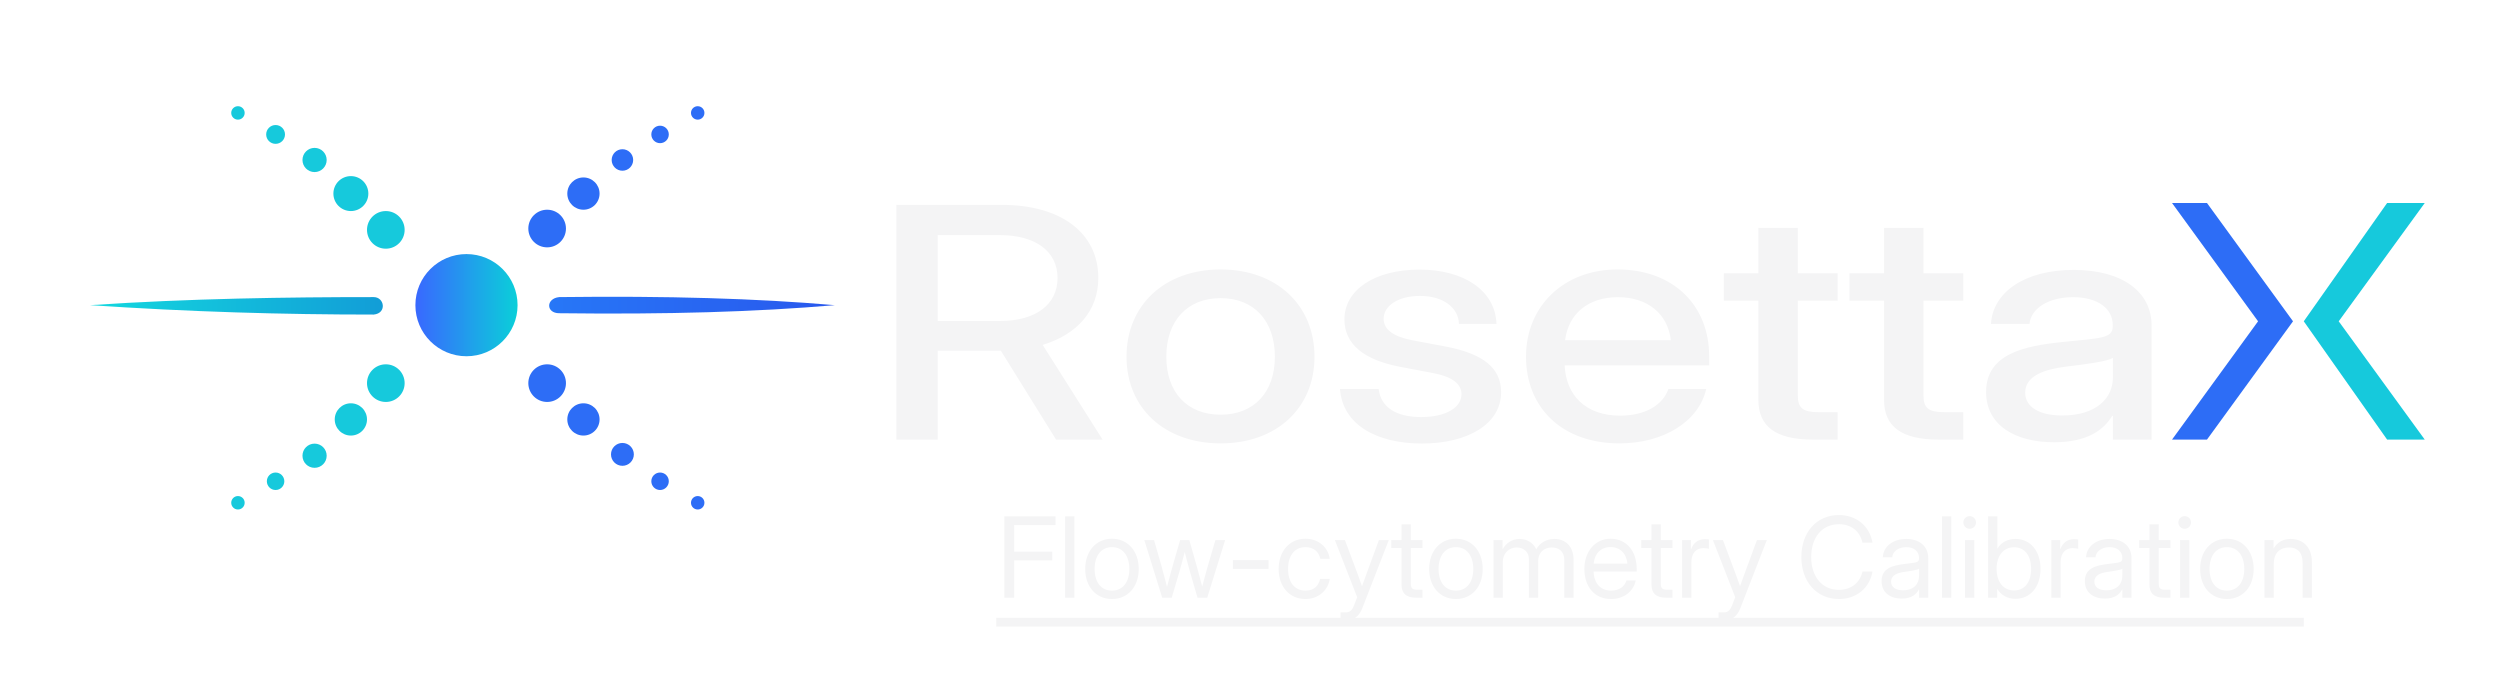
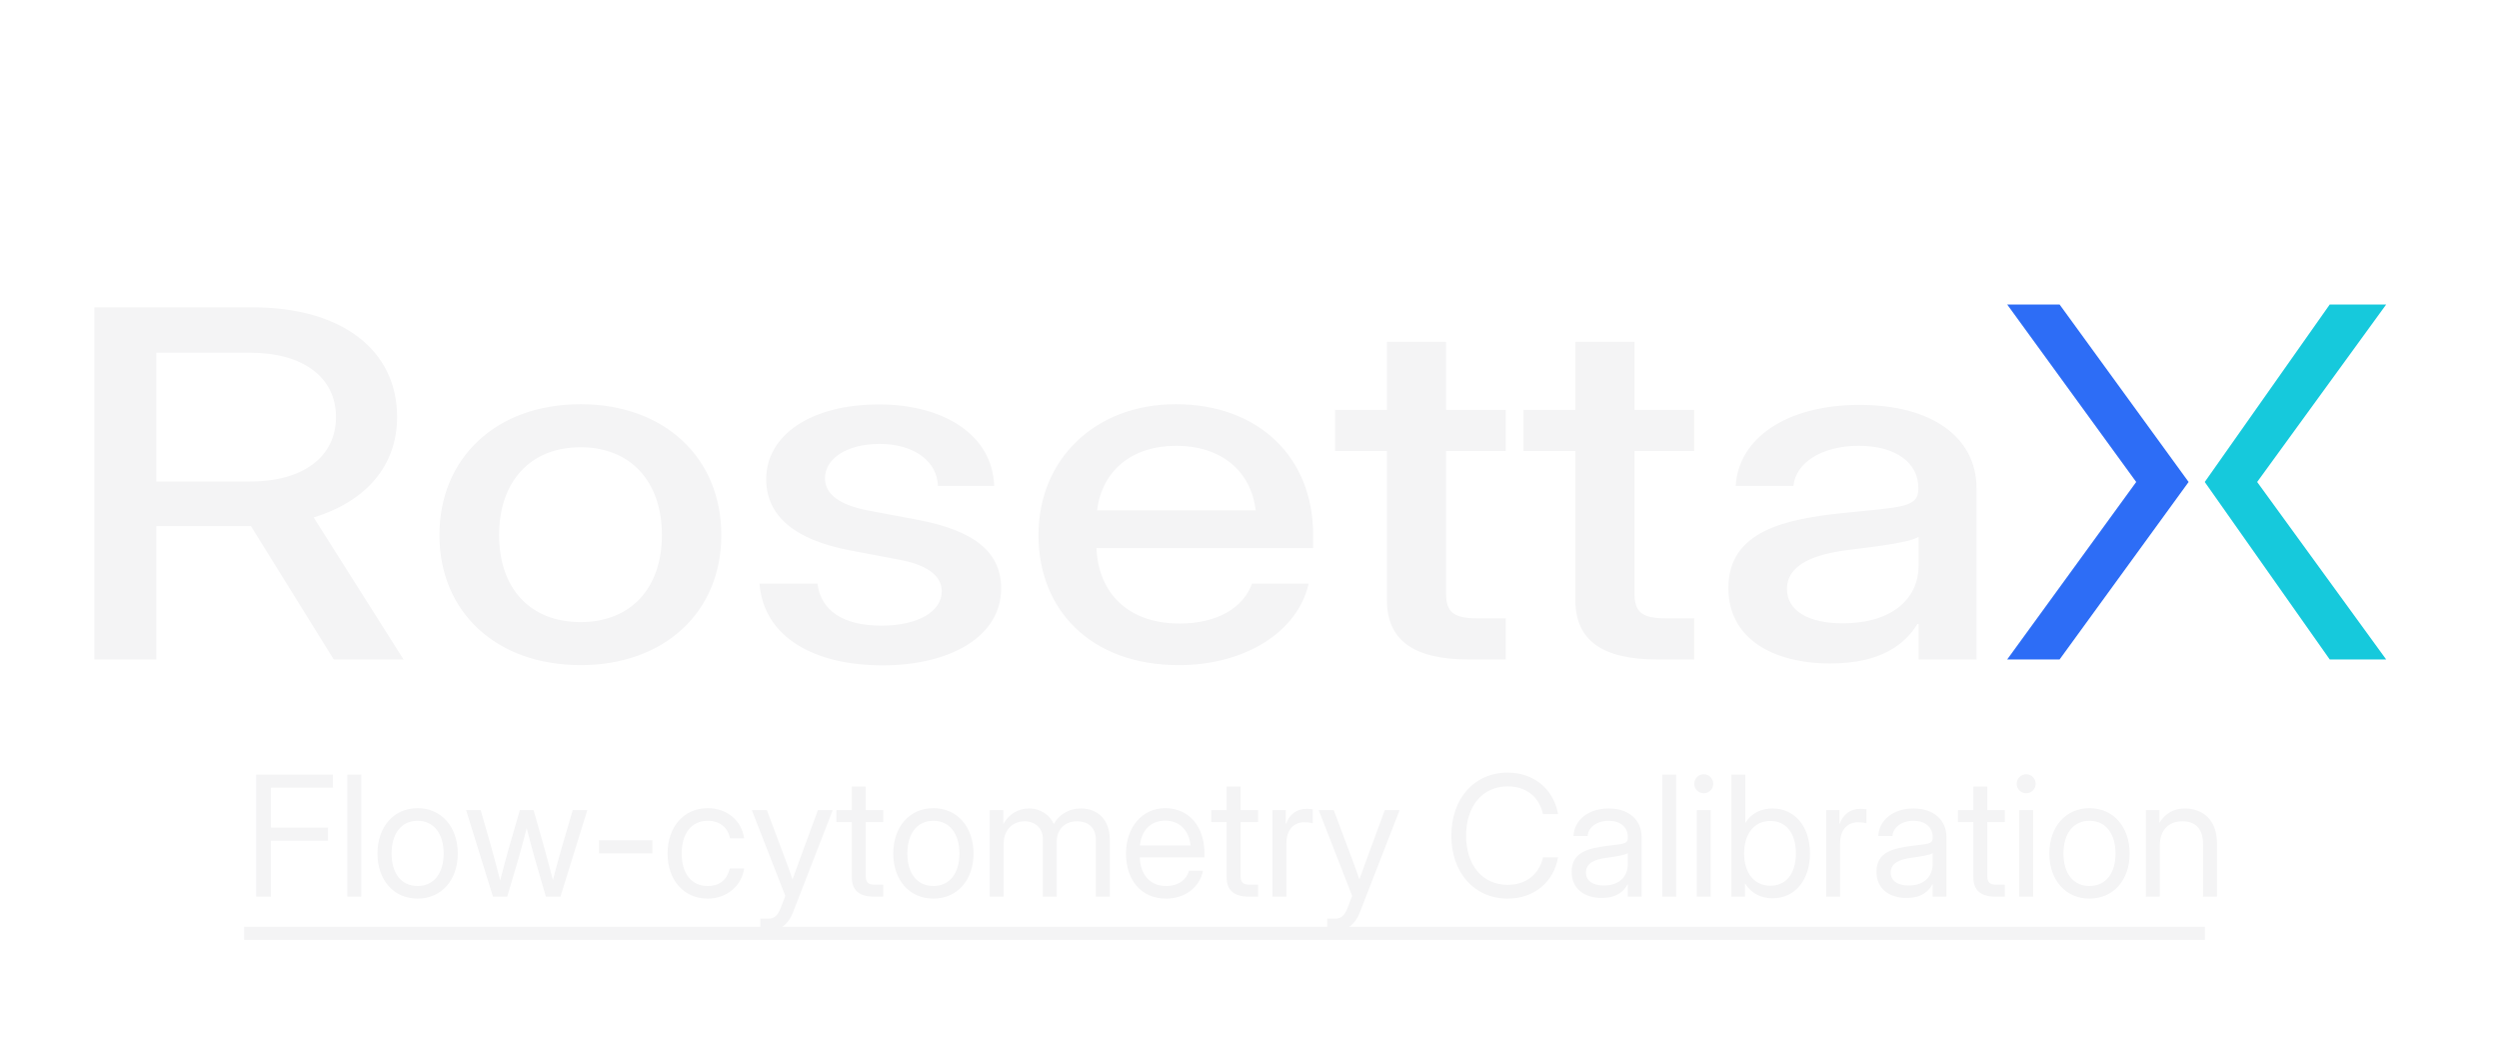
- <svg xmlns="http://www.w3.org/2000/svg" width="1859.671" height="519.47" viewBox="0 0 1859.671 519.47" role="img" aria-label="RosettaX Flow-cytometry Calibration logo" version="1.1" id="svg32">
+ <svg xmlns="http://www.w3.org/2000/svg" width="1239.671" height="519.47" viewBox="620 0 1239.671 519.47" role="img" aria-label="RosettaX Flow-cytometry Calibration logo" version="1.1" id="svg32">
  <defs id="defs8">
    <linearGradient id="gMain" x1="0" y1="0" x2="1" y2="0">
      <stop offset="0" stop-color="#3865ff" id="stop1" />
      <stop offset="1" stop-color="#11cbd9" id="stop2" />
    </linearGradient>
    <linearGradient id="gCyan" x1="41.78" y1="1342.462" x2="94.987" y2="1342.462" gradientTransform="scale(4.092871,0.2443273)" gradientUnits="userSpaceOnUse">
      <stop offset="0" stop-color="#13d8df" id="stop3" />
      <stop offset="1" stop-color="#129dd7" id="stop4" />
    </linearGradient>
    <linearGradient id="gBlue" x1="124.3" y1="1351.348" x2="175.838" y2="1351.348" gradientTransform="scale(4.123106,0.2425356)" gradientUnits="userSpaceOnUse">
      <stop offset="0" stop-color="#2777f7" id="stop5" />
      <stop offset="1" stop-color="#2958ed" id="stop6" />
    </linearGradient>
    <linearGradient id="gOrb" x1="413" y1="296" x2="489" y2="296" gradientUnits="userSpaceOnUse">
      <stop offset="0" stop-color="#3968ff" id="stop7" />
      <stop offset="1" stop-color="#0acfd9" id="stop8" />
    </linearGradient>
    <linearGradient id="gCyan-3" x1="41.78" y1="1342.462" x2="94.987" y2="1342.462" gradientTransform="scale(4.092871,0.2443273)" gradientUnits="userSpaceOnUse">
      <stop offset="0" stop-color="#13d8df" id="stop3-9" />
      <stop offset="1" stop-color="#129dd7" id="stop4-8" />
    </linearGradient>
    <linearGradient id="gBlue-6" x1="124.3" y1="1351.348" x2="175.838" y2="1351.348" gradientTransform="scale(4.123106,0.2425356)" gradientUnits="userSpaceOnUse">
      <stop offset="0" stop-color="#2777f7" id="stop5-5" />
      <stop offset="1" stop-color="#2958ed" id="stop6-7" />
    </linearGradient>
    <linearGradient id="gOrb-6" x1="413" y1="296" x2="489" y2="296" gradientUnits="userSpaceOnUse">
      <stop offset="0" stop-color="#3968ff" id="stop7-2" />
      <stop offset="1" stop-color="#0acfd9" id="stop8-7" />
    </linearGradient>
  </defs>
  <g id="g1" transform="translate(-104,-107)">
-     <g id="mark">
-       <path d="m 171,334 c 74,-5 148,-6 211,-6 8,0 10,12 0,13 -67,0 -137,-2 -211,-7 z" fill="url(#gCyan)" id="path8" style="fill:url(#gCyan)" />
-       <path d="m 520,328 c 80,-1 147,1 205,6 -58,5 -125,7 -205,6 -10,0 -10,-11 0,-12 z" fill="url(#gBlue)" id="path9" style="fill:url(#gBlue)" />
-       <circle cx="451" cy="334" r="38" fill="url(#gOrb)" id="circle9" style="fill:url(#gOrb)" />
-       <circle cx="391" cy="278" r="14" fill="#16c9dc" id="circle10" />
-       <circle cx="365" cy="251" r="13" fill="#16c9dc" id="circle11" />
-       <circle cx="338" cy="226" r="9" fill="#16c9dc" id="circle12" />
-       <circle cx="309" cy="207" r="7" fill="#16c9dc" id="circle13" />
-       <circle cx="281" cy="191" r="5" fill="#16c9dc" id="circle14" />
-       <circle cx="391" cy="392" r="14" fill="#16c9dc" id="circle15" />
-       <circle cx="365" cy="419" r="12" fill="#16c9dc" id="circle16" />
-       <circle cx="338" cy="446" r="9" fill="#16c9dc" id="circle17" />
-       <circle cx="309" cy="465" r="6.5" fill="#16c9dc" id="circle18" />
-       <circle cx="281" cy="481" r="5" fill="#16c9dc" id="circle19" />
-       <circle cx="511" cy="277" r="14" fill="#2d6df6" id="circle20" />
-       <circle cx="538" cy="251" r="12" fill="#2d6df6" id="circle21" />
-       <circle cx="567" cy="226" r="8" fill="#2d6df6" id="circle22" />
-       <circle cx="595" cy="207" r="6.5" fill="#2d6df6" id="circle23" />
-       <circle cx="623" cy="191" r="5" fill="#2d6df6" id="circle24" />
-       <circle cx="511" cy="392" r="14" fill="#2d6df6" id="circle25" />
-       <circle cx="538" cy="419" r="12" fill="#2d6df6" id="circle26" />
-       <circle cx="567" cy="445" r="8.5" fill="#2d6df6" id="circle27" />
-       <circle cx="595" cy="465" r="6.5" fill="#2d6df6" id="circle28" />
-       <circle cx="623" cy="481" r="5" fill="#2d6df6" id="circle29" />
-     </g>
    <path fill="#f4f4f5" d="m 770.806,434 h 30.71 v -66.113 h 45.622 c 0.398,0 0.973,0 1.371,0 L 889.573,434 h 34.604 l -44.56,-70.425 c 25.753,-7.875 41.374,-25.425 41.374,-49.8 0,-33.412 -27.657,-54.375 -71.774,-54.375 h -78.411 z m 30.71,-88.238 V 281.9 h 46.33 c 26.549,0 42.833,12.187 42.833,31.875 0,19.687 -16.151,31.987 -42.701,31.987 z m 210.469,91.05 c 41.728,0 69.827,-26.362 69.827,-64.462 0,-38.325 -28.099,-64.912 -69.827,-64.912 -41.772,0 -70.003,26.587 -70.003,64.912 0,38.1 28.231,64.462 70.003,64.462 z m 0,-21.337 c -25.045,0 -40.4,-16.763 -40.4,-43.125 0,-26.588 15.488,-43.575 40.4,-43.575 24.869,0 40.356,16.987 40.356,43.575 0,26.25 -15.354,43.125 -40.356,43.125 z m 149.753,21.45 c 34.029,0 58.897,-14.512 58.897,-38.1 0,-17.925 -13.009,-28.688 -41.462,-34.087 l -24.913,-4.688 c -13.142,-2.588 -21.019,-7.612 -21.019,-15.937 0,-9.488 10.532,-16.988 27.126,-16.988 17.257,0 28.585,8.775 28.895,20.85 h 27.922 c -0.841,-24.937 -24.338,-40.425 -57.26,-40.425 -33.453,0 -55.843,15.113 -55.843,37.05 0,18.375 14.381,30.225 41.904,35.362 l 24.161,4.576 c 12.611,2.362 21.019,7.274 21.019,15.712 0,9.825 -11.461,16.988 -30.002,16.988 -18.939,0 -30.001,-7.5 -31.639,-20.851 h -28.762 c 2.08,26.813 27.523,40.538 60.976,40.538 z m 146.971,-0.113 c 33.055,0 59.074,-16.537 64.472,-40.425 h -28.098 c -4.16,11.7 -16.859,19.801 -35.931,19.801 -25.577,0 -40.268,-15.113 -41.241,-37.388 h 107.483 v -6.675 c 0,-38.212 -26.86,-64.687 -68.189,-64.687 -39.825,0 -68.057,27.187 -68.057,64.912 0,37.388 26.285,64.462 69.561,64.462 z M 1268.22,360.05 c 2.478,-19.687 17.258,-31.988 39.25,-31.988 22.125,0 37.082,12.301 39.427,31.988 z m 202.726,-49.8 h -29.603 V 276.5 h -29.338 v 33.75 h -25.709 v 20.4 h 25.709 v 73.8 c 0,19.95 13.143,29.55 40.533,29.55 h 18.408 v -20.4 h -14.248 c -11.638,0 -15.355,-3.15 -15.355,-12.3 v -70.65 h 29.603 z m 93.478,0 h -29.603 V 276.5 h -29.338 v 33.75 h -25.709 v 20.4 h 25.709 v 73.8 c 0,19.95 13.143,29.55 40.533,29.55 h 18.408 v -20.4 h -14.248 c -11.638,0 -15.355,-3.15 -15.355,-12.3 v -70.65 h 29.603 z m 67.592,125.738 c 25.179,0 37.082,-9.601 43.144,-19.575 h 0.575 V 434 h 28.763 v -84.863 c 0,-25.162 -21.992,-41.362 -57.968,-41.362 -36.506,0 -60.135,16.65 -61.507,40.2 h 28.63 c 1.106,-11.362 13.806,-19.913 32.479,-19.913 18.541,0 29.471,8.663 29.471,20.626 v 1.05 c 0,9.037 -9.16,8.774 -36.507,11.587 -29.736,2.963 -57.702,9.038 -57.702,37.275 0,24.75 21.594,37.388 50.622,37.388 z m 5.974,-19.913 c -17.036,0 -27.523,-6.337 -27.523,-16.988 0,-12.562 14.381,-17.362 30.267,-19.349 15.487,-1.875 30.975,-3.863 35.001,-6.563 v 14.55 c 0,15.225 -12.036,28.35 -37.745,28.35 z" id="path29" />
    <path d="m 1719.7,258 h 26 l 64,88 -64,88 h -26 l 64,-88 z" fill="#2d6df6" id="path30" />
    <path d="m 1879.7,258 h 28 l -64,88 64,88 h -28 l -62,-88 z" fill="#16c9dc" id="path31" />
    <g id="g32" transform="matrix(1.3,0,0,1.3,-400.3215,-159.4785)">
      <path fill="#f4f4f5" d="m 962.63,547 h 5.62 v -21.34 h 21.78 v -5 h -21.78 v -15.22 h 23.66 v -5 h -29.28 z m 40.089,-46.56 h -5.31 V 547 h 5.31 z m 21.497,47.31 c 9.16,0 15.32,-7.13 15.32,-17.19 0,-10.12 -6.16,-17.31 -15.32,-17.31 -9.15,0 -15.31,7.19 -15.31,17.31 0,10.06 6.16,17.19 15.31,17.19 z m 0,-4.81 c -6.25,0 -9.93,-4.88 -9.93,-12.38 0,-7.56 3.71,-12.5 9.93,-12.5 6.22,0 9.94,4.97 9.94,12.5 0,7.47 -3.69,12.38 -9.94,12.38 z m 28.755,4.06 h 5.44 l 4.43,-15 c 1.07,-3.63 2.03,-7.44 3,-11.16 0.97,3.72 1.94,7.53 2.97,11.16 l 4.35,15 h 5.56 l 10.25,-33 h -5.56 l -4.25,14.5 c -1.16,3.97 -2.22,8.12 -3.32,12.16 -1.09,-4.04 -2.12,-8.19 -3.25,-12.16 l -4.12,-14.5 h -5.25 l -4.19,14.5 c -1.16,4 -2.22,8.25 -3.31,12.31 -1.1,-4.06 -2.13,-8.31 -3.28,-12.31 l -4.16,-14.5 h -5.56 z m 60.845,-21.5 h -20.38 v 5 h 20.38 z m 21.088,22.25 c 7.44,0 13,-5 13.91,-11.5 h -5.47 c -1.03,4.03 -3.5,6.69 -8.44,6.69 -6.25,0 -9.93,-4.88 -9.93,-12.38 0,-7.56 3.71,-12.5 9.93,-12.5 4.88,0 7.75,2.81 8.53,6.69 h 5.38 c -0.91,-6.66 -6.41,-11.5 -13.91,-11.5 -9.15,0 -15.31,7.19 -15.31,17.31 0,10.06 6.16,17.19 15.31,17.19 z m 20.099,12.31 h 3.25 c 4.149,0 7.44,-2.5 9.149,-6.93 l 15.22,-39.13 h -5.649 l -7,19 c -0.911,2.47 -1.821,4.94 -2.69,7.41 -0.84,-2.47 -1.721,-4.94 -2.661,-7.41 l -7.119,-19 h -5.75 l 12.78,32.72 -1.81,4.69 c -1.071,2.75 -2.44,3.97 -4.47,3.97 h -3.25 z M 1201.902,514 h -6.679 v -9 h -5.321 v 9 h -5.869 v 4.56 h 5.869 v 21 c 0,4.97 2.791,7.44 8.44,7.44 h 3.56 v -4.56 h -3.06 c -2.72,0 -3.619,-0.88 -3.619,-3.44 v -20.44 h 6.679 z m 19.127,33.75 c 9.16,0 15.32,-7.13 15.32,-17.19 0,-10.12 -6.16,-17.31 -15.32,-17.31 -9.15,0 -15.31,7.19 -15.31,17.31 0,10.06 6.16,17.19 15.31,17.19 z m 0,-4.81 c -6.25,0 -9.93,-4.88 -9.93,-12.38 0,-7.56 3.71,-12.5 9.93,-12.5 6.22,0 9.94,4.97 9.94,12.5 0,7.47 -3.69,12.38 -9.94,12.38 z m 21.505,4.06 h 5.31 v -20.13 c 0,-5.68 3.81,-8.62 7.97,-8.62 4,0 6.97,2.62 6.97,6.56 V 547 h 5.31 v -21 c 0,-4.47 2.94,-7.75 7.78,-7.75 3.78,0 7.16,2 7.16,7.12 V 547 h 5.31 v -21.63 c 0,-8.12 -4.94,-12 -10.97,-12 -4.9,0 -8.59,2.57 -10.4,5.94 -1.38,-3.31 -4.94,-5.94 -9.47,-5.94 -4.03,0 -7.69,2.1 -9.78,5.97 V 514 h -5.19 z m 67.307,0.75 c 7.19,0 12.82,-4.31 14.07,-10.63 h -5.32 c -1,3.44 -4.06,5.82 -8.75,5.82 -6.25,0 -9.81,-4.44 -10.06,-10.91 h 24.69 v -1.47 c 0,-10.25 -5.81,-17.31 -15,-17.31 -8.75,0 -14.94,7.28 -14.94,17.31 0,9.94 5.63,17.19 15.31,17.19 z m -10,-20.28 c 0.57,-5.81 4.22,-9.47 9.63,-9.47 5.44,0 9.12,3.66 9.69,9.47 z M 1344.934,514 h -6.68 v -9 h -5.32 v 9 h -5.87 v 4.56 h 5.87 v 21 c 0,4.97 2.79,7.44 8.44,7.44 h 3.56 v -4.56 h -3.06 c -2.72,0 -3.62,-0.88 -3.62,-3.44 v -20.44 h 6.68 z m 5.506,33 h 5.31 v -20.31 c 0,-5.6 3.16,-8.07 6.81,-8.07 1.53,0 2.82,0.25 3.25,0.38 v -5.31 c -0.43,-0.07 -1.28,-0.19 -2.25,-0.19 -4.12,0 -6.72,2.28 -7.93,5.69 h -0.13 V 514 h -5.06 z m 20.875,13.06 h 3.25 c 4.15,0 7.44,-2.5 9.15,-6.93 l 15.22,-39.13 h -5.65 l -7,19 c -0.91,2.47 -1.82,4.94 -2.69,7.41 -0.84,-2.47 -1.72,-4.94 -2.66,-7.41 l -7.12,-19 h -5.75 l 12.78,32.72 -1.81,4.69 c -1.07,2.75 -2.44,3.97 -4.47,3.97 h -3.25 z m 68.9,-12.31 c 9.75,0 17.5,-6.06 19.19,-15.75 h -5.72 c -1.59,6.75 -6.75,10.5 -13.47,10.5 -9.81,0 -15.9,-7.69 -15.9,-18.75 0,-11.13 6.09,-18.81 15.9,-18.81 6.79,0 11.94,3.78 13.44,10.56 h 5.75 c -1.72,-9.72 -9.44,-15.81 -19.19,-15.81 -12.9,0 -21.53,9.97 -21.53,24.06 0,14 8.66,24 21.53,24 z m 35.879,-0.25 c 6,0 8.59,-2.81 9.81,-5.19 h 0.13 V 547 h 5.25 v -22.75 c 0,-6.53 -4.88,-10.88 -12.56,-10.88 -7.82,0 -13.16,4.47 -13.44,10.5 h 5.4 c 0.25,-3.28 3.44,-5.81 8.04,-5.81 4.62,0 7.31,2.6 7.31,6.19 v 0.31 c 0,2.53 -2.03,2.28 -8.31,3.13 -6.63,0.87 -13.13,2.25 -13.13,9.81 0,6.59 4.94,10 11.5,10 z m 0.75,-4.75 c -4.22,0 -6.81,-1.84 -6.81,-4.94 0,-3.72 3.62,-5.03 7.44,-5.56 3.78,-0.53 7.75,-1.13 8.56,-1.88 v 4.13 c 0,4.31 -2.69,8.25 -9.19,8.25 z m 27.625,-42.31 h -5.31 V 547 h 5.31 z m 7.877,46.56 h 5.31 v -33 h -5.31 z m 2.65,-39.44 c 2,0 3.63,-1.62 3.63,-3.62 0,-2 -1.63,-3.63 -3.63,-3.63 -2,0 -3.62,1.63 -3.62,3.63 0,2 1.62,3.62 3.62,3.62 z m 26.228,40.07 c 8.59,0 14.31,-6.97 14.31,-17.13 0,-10.19 -5.72,-17.13 -14.31,-17.13 -4.29,0 -8.19,1.82 -10.32,5.5 h -0.06 v -18.43 h -5.31 V 547 h 5.19 v -5 h 0.06 c 2.37,3.81 6.15,5.63 10.44,5.63 z m -0.82,-4.79 c -6.12,0 -10,-4.87 -10,-12.34 0,-7.47 3.88,-12.38 10,-12.38 5.72,0 9.75,4.29 9.75,12.38 0,8.09 -4.03,12.34 -9.75,12.34 z m 21.317,4.16 h 5.31 v -20.31 c 0,-5.6 3.16,-8.07 6.81,-8.07 1.53,0 2.82,0.25 3.25,0.38 v -5.31 c -0.43,-0.07 -1.28,-0.19 -2.25,-0.19 -4.12,0 -6.72,2.28 -7.93,5.69 h -0.13 V 514 h -5.06 z m 30.685,0.5 c 6,0 8.59,-2.81 9.81,-5.19 h 0.13 V 547 h 5.25 v -22.75 c 0,-6.53 -4.88,-10.88 -12.56,-10.88 -7.82,0 -13.16,4.47 -13.44,10.5 h 5.4 c 0.25,-3.28 3.44,-5.81 8.04,-5.81 4.62,0 7.31,2.6 7.31,6.19 v 0.31 c 0,2.53 -2.03,2.28 -8.31,3.13 -6.63,0.87 -13.13,2.25 -13.13,9.81 0,6.59 4.94,10 11.5,10 z m 0.75,-4.75 c -4.22,0 -6.81,-1.84 -6.81,-4.94 0,-3.72 3.62,-5.03 7.44,-5.56 3.78,-0.53 7.75,-1.13 8.56,-1.88 v 4.13 c 0,4.31 -2.69,8.25 -9.19,8.25 z M 1629.871,514 h -6.68 v -9 h -5.32 v 9 h -5.87 v 4.56 h 5.87 v 21 c 0,4.97 2.79,7.44 8.44,7.44 h 3.56 v -4.56 h -3.06 c -2.72,0 -3.62,-0.88 -3.62,-3.44 v -20.44 h 6.68 z m 5.507,33 h 5.31 v -33 h -5.31 z m 2.65,-39.44 c 2,0 3.63,-1.62 3.63,-3.62 0,-2 -1.63,-3.63 -3.63,-3.63 -2,0 -3.62,1.63 -3.62,3.63 0,2 1.62,3.62 3.62,3.62 z m 24.157,40.19 c 9.16,0 15.32,-7.13 15.32,-17.19 0,-10.12 -6.16,-17.31 -15.32,-17.31 -9.15,0 -15.31,7.19 -15.31,17.31 0,10.06 6.16,17.19 15.31,17.19 z m 0,-4.81 c -6.25,0 -9.93,-4.88 -9.93,-12.38 0,-7.56 3.71,-12.5 9.93,-12.5 6.22,0 9.94,4.97 9.94,12.5 0,7.47 -3.69,12.38 -9.94,12.38 z M 1689,527.69 c 0,-6.66 3.88,-9.44 8.69,-9.44 4.94,0 7.81,2.91 7.81,8.62 V 547 h 5.31 v -20.5 c 0,-8.78 -5.47,-13.13 -12.12,-13.13 -4.19,0 -7.53,1.72 -9.81,5.47 V 514 h -5.19 v 33 h 5.31 z" id="path32" />
      <line x1="958" y1="561" x2="1706.2" y2="561" stroke="#f4f4f5" stroke-width="5" stroke-linecap="butt" id="line32" />
    </g>
  </g>
</svg>
